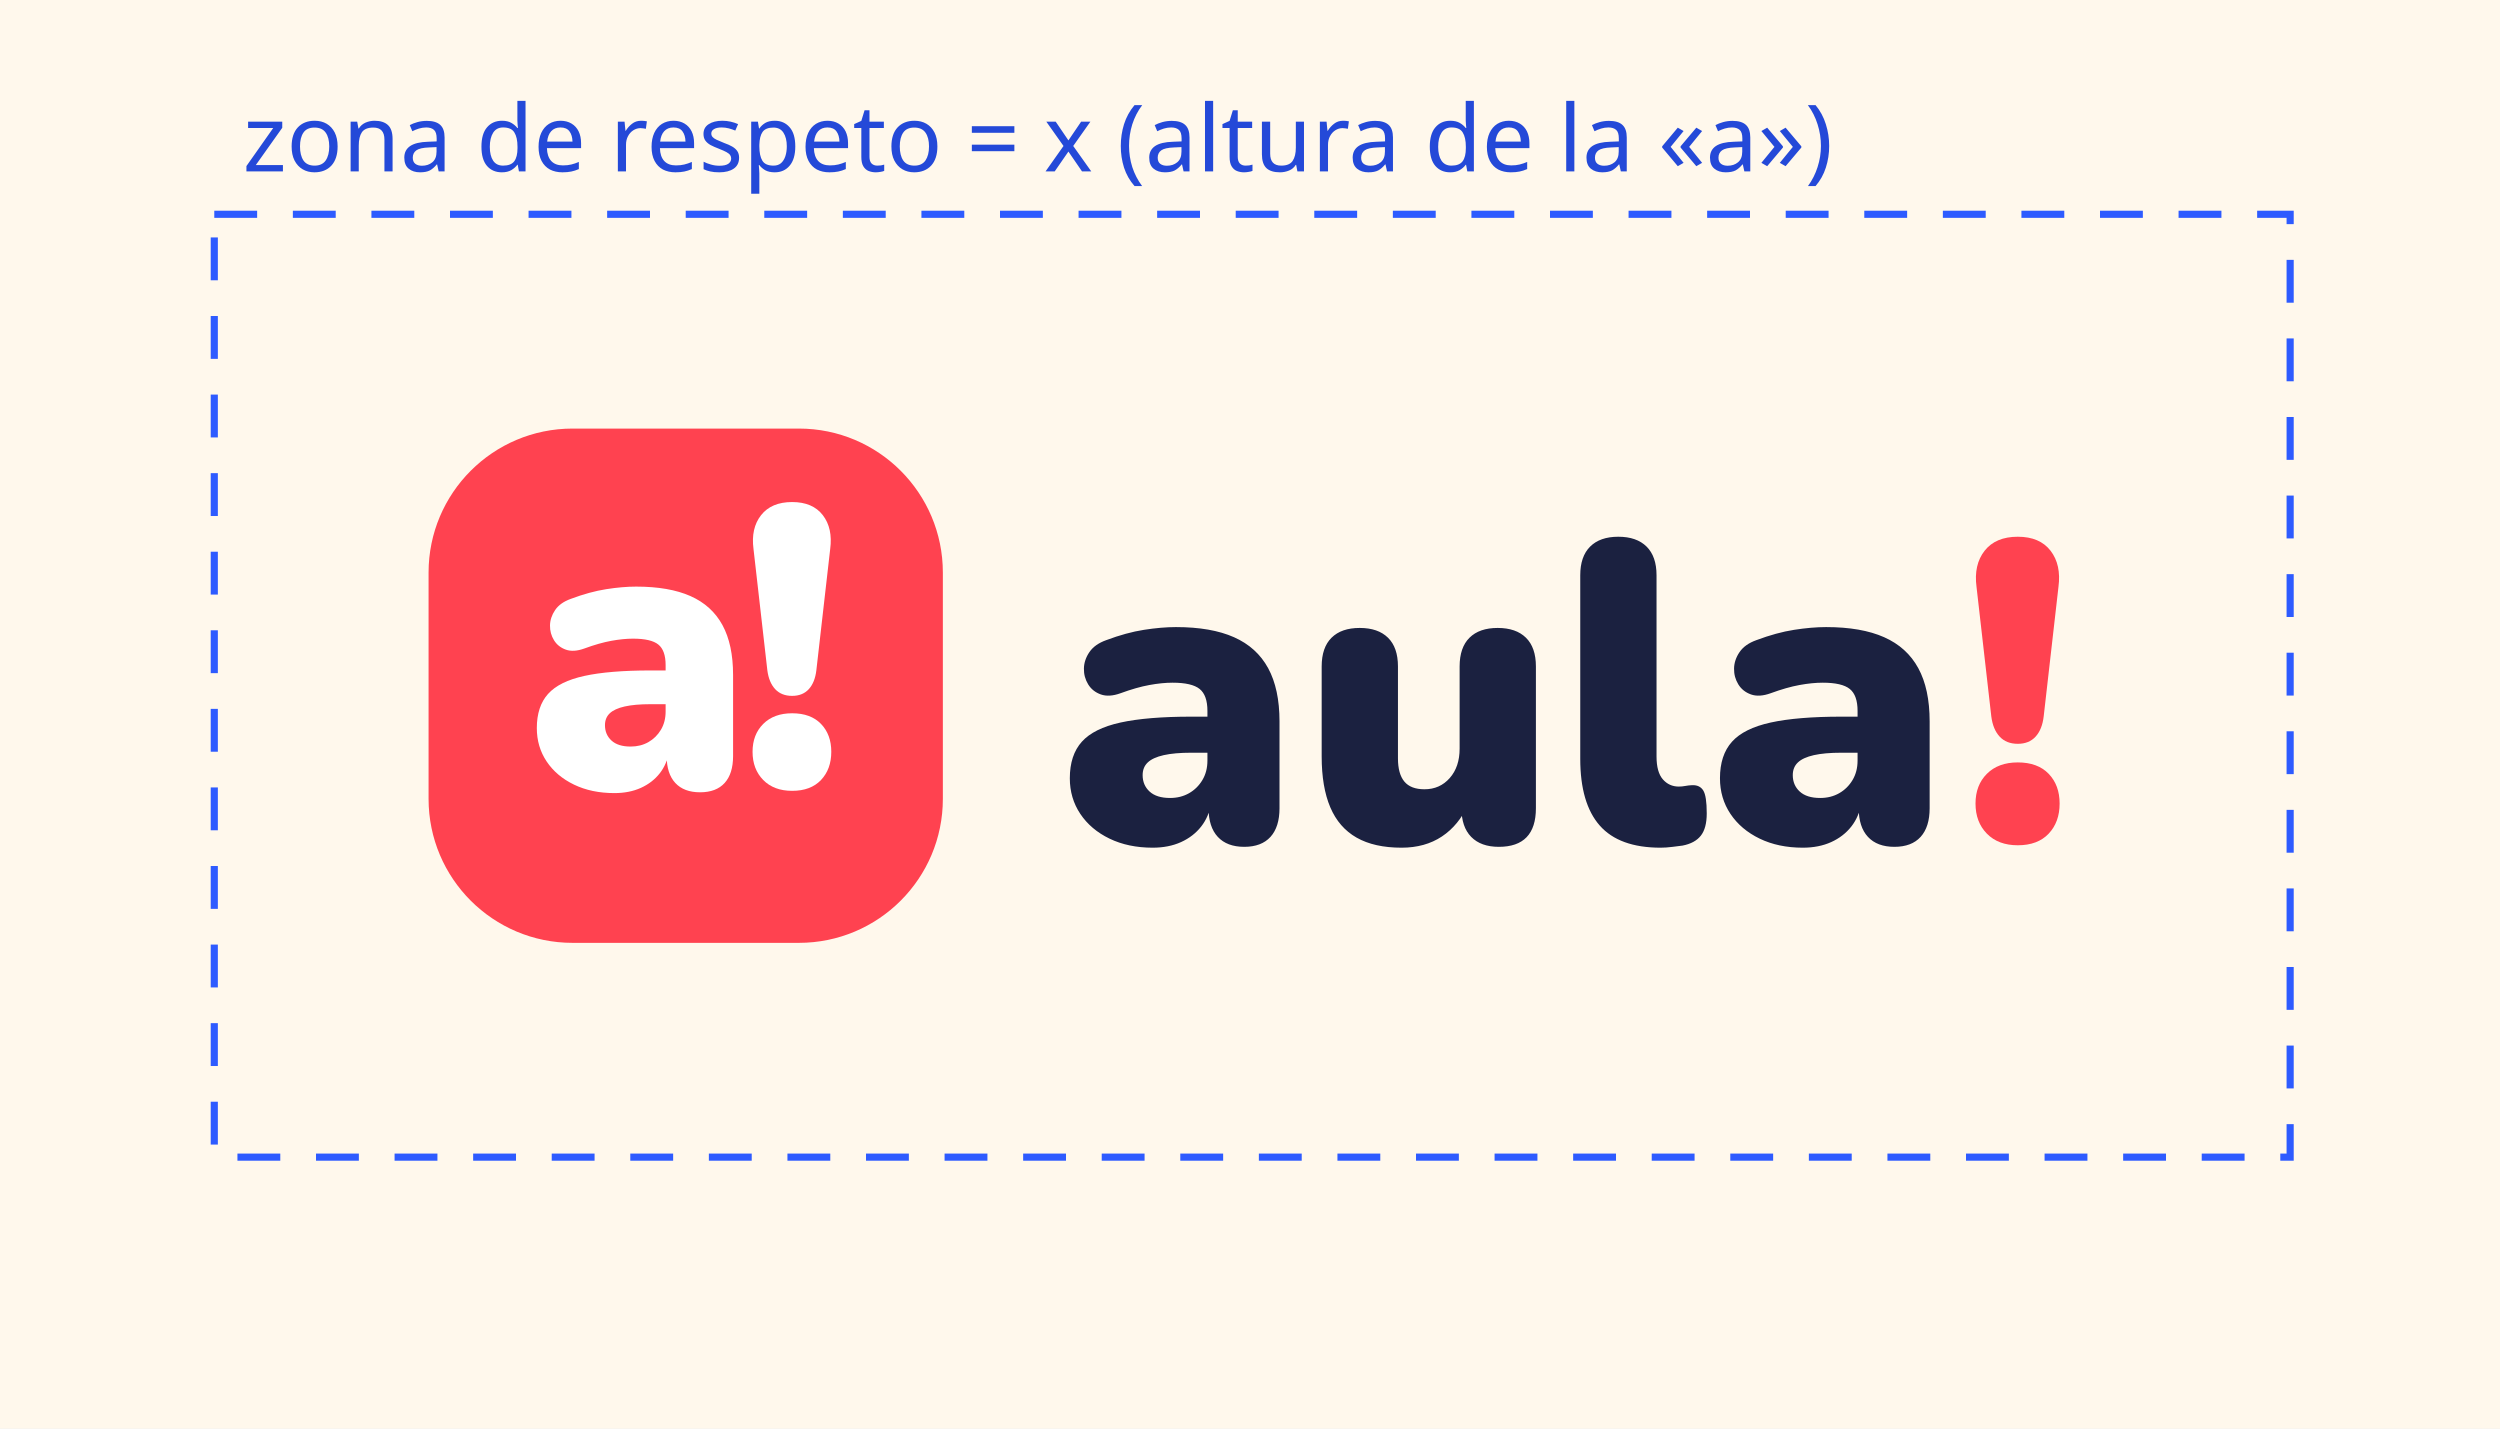
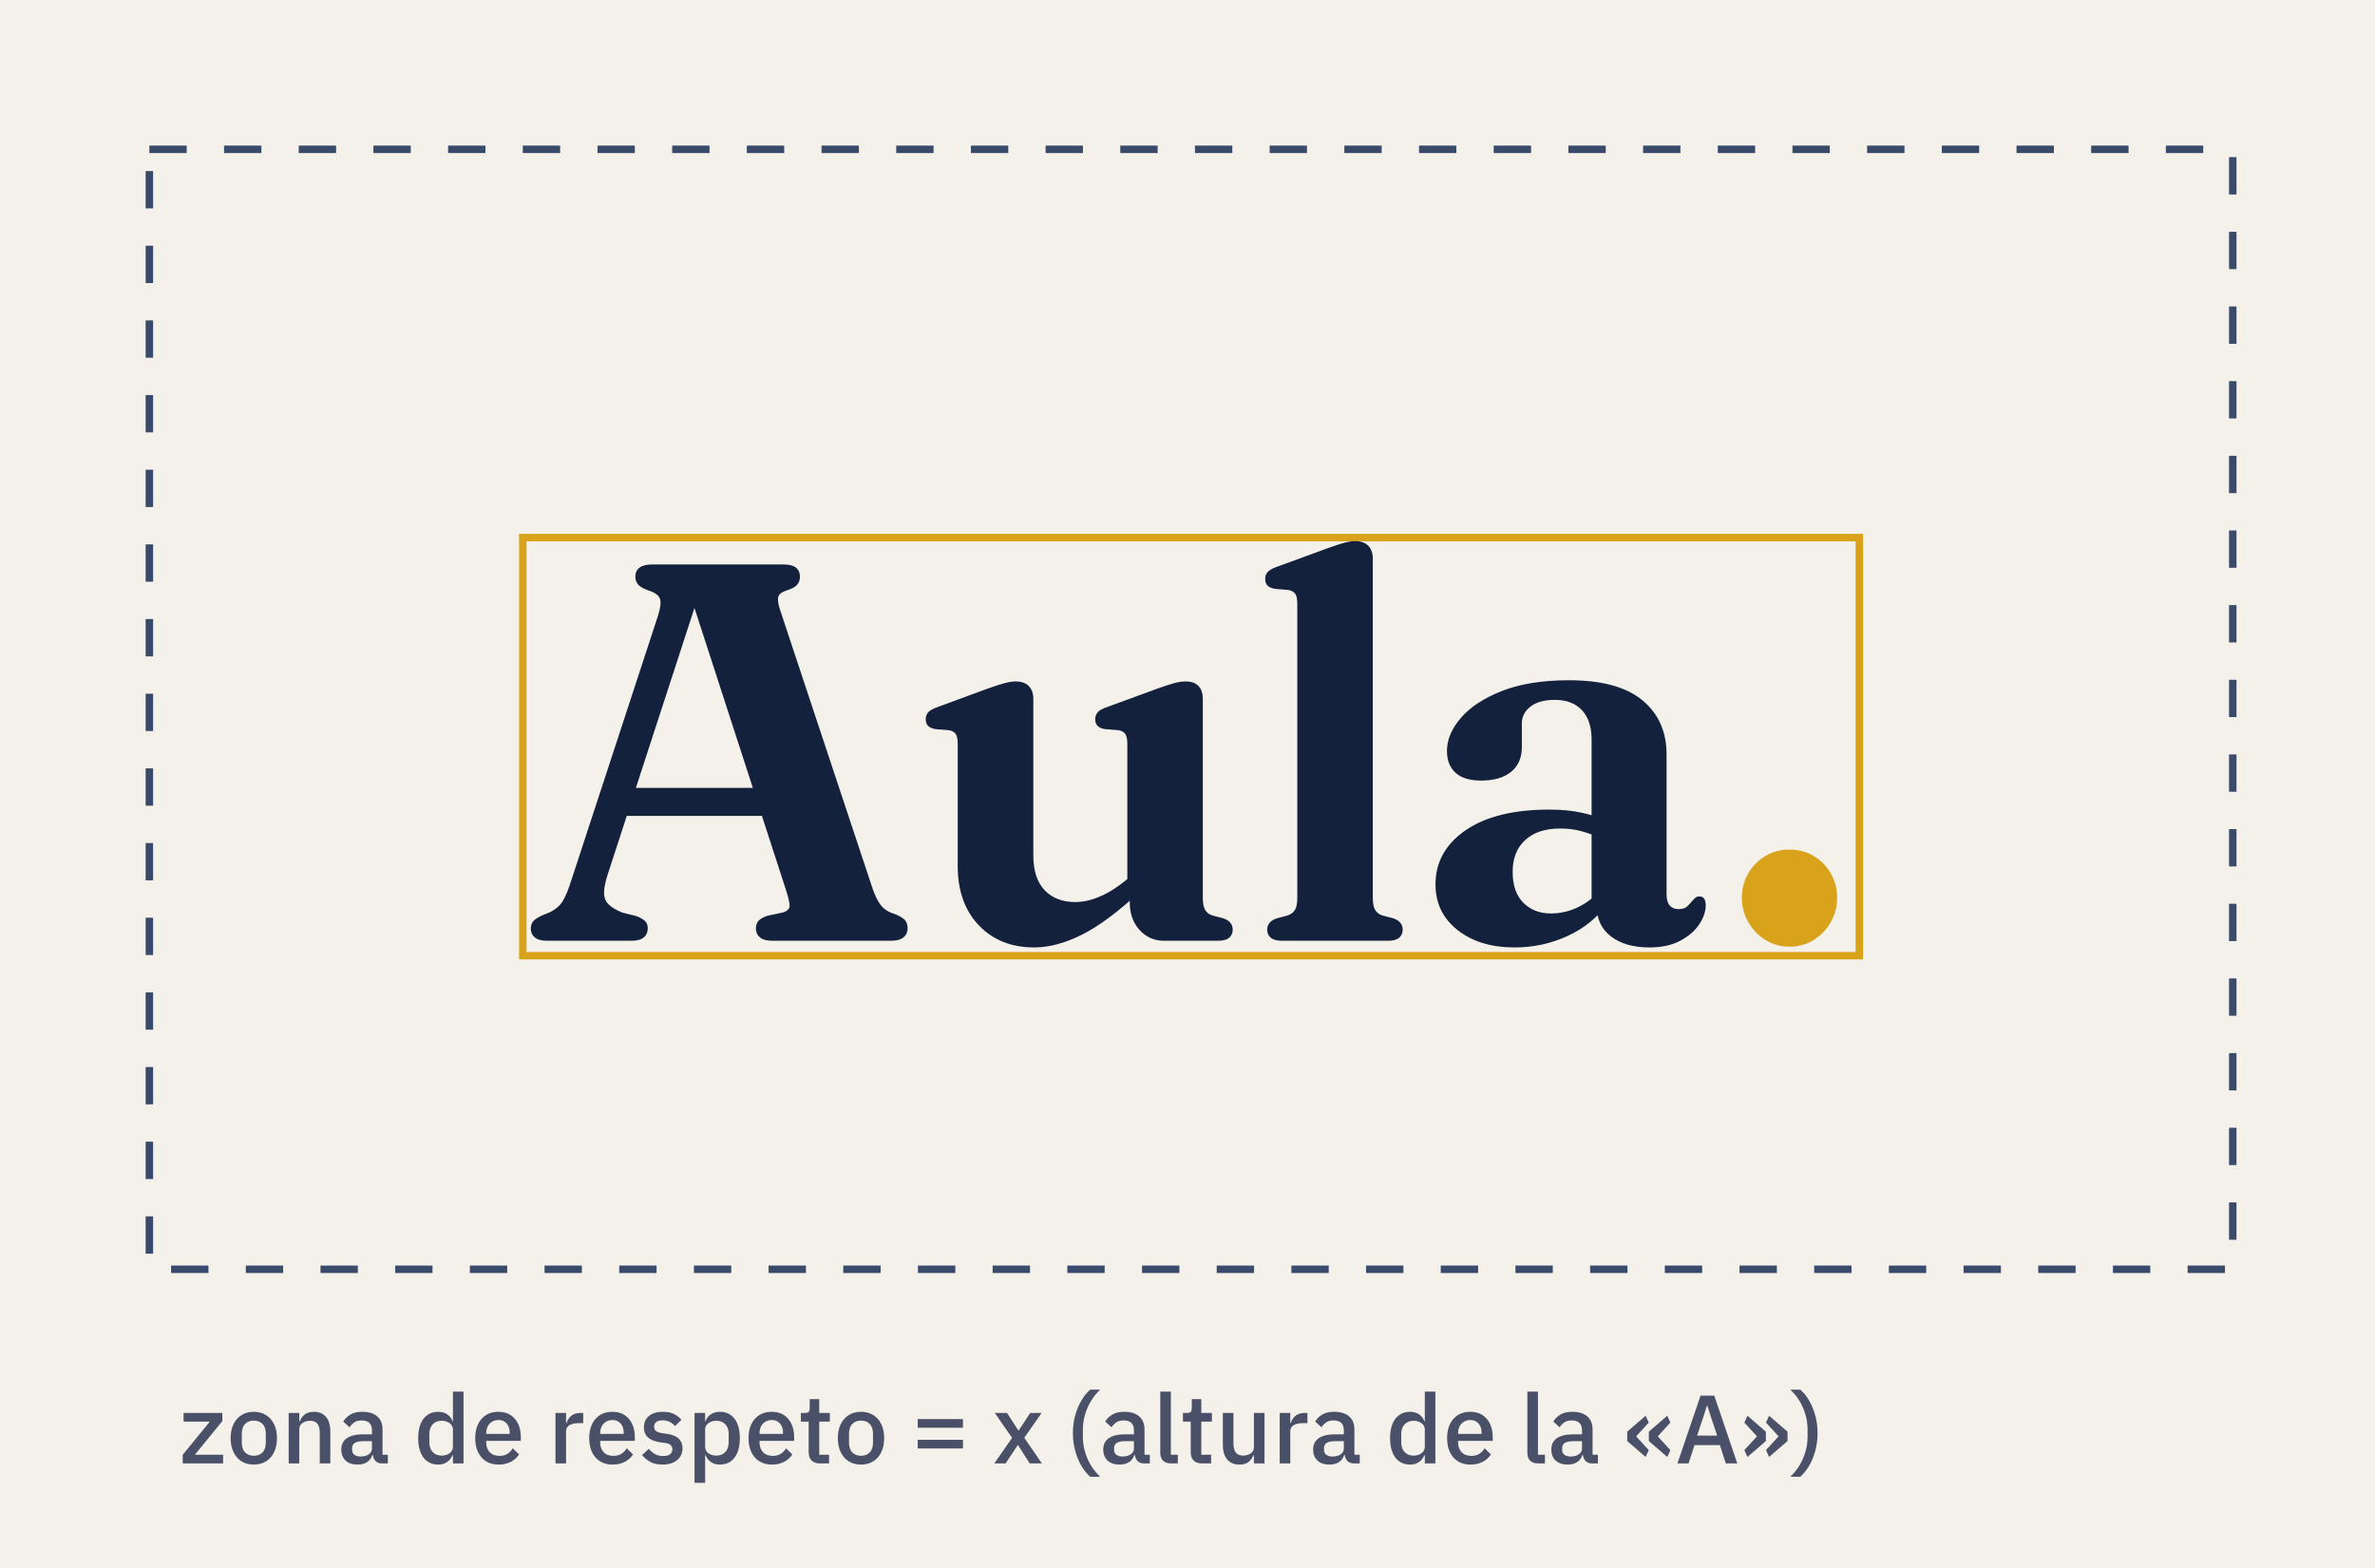
- <svg xmlns="http://www.w3.org/2000/svg" viewBox="0 0 350 200" width="350" height="200">
-   <rect width="350" height="200" fill="#FFF8EC" />
-   <rect x="30" y="30" width="290.62" height="132" fill="none" stroke="#2E5BFF" stroke-dasharray="6 5" />
-   <text x="34" y="24" font-family="Nunito,sans-serif" font-size="13" fill="#2449D8">zona de respeto = x (altura de la «a»)</text>
-   <rect x="60" y="60" width="72" height="72" rx="20.16" fill="#FF4250" />
-   <path d="M86.006 111.033Q82.814 111.033 80.358 109.846Q77.902 108.659 76.528 106.604Q75.155 104.549 75.155 101.934Q75.155 98.901 76.727 97.15Q78.3 95.399 81.802 94.631Q85.304 93.863 91.078 93.863H94.173V98.587H91.062Q88.871 98.587 87.457 98.906Q86.042 99.226 85.369 99.861Q84.696 100.496 84.696 101.525Q84.696 102.841 85.611 103.679Q86.526 104.518 88.291 104.518Q89.678 104.518 90.769 103.899Q91.861 103.279 92.524 102.175Q93.187 101.071 93.187 99.608V93.114Q93.187 91.059 92.166 90.236Q91.146 89.412 88.62 89.412Q87.243 89.412 85.576 89.716Q83.91 90.019 81.796 90.795Q80.299 91.336 79.216 90.95Q78.132 90.564 77.558 89.629Q76.983 88.694 77.001 87.565Q77.019 86.435 77.719 85.406Q78.419 84.376 79.917 83.84Q82.572 82.844 84.869 82.485Q87.166 82.125 89.06 82.125Q93.677 82.125 96.665 83.45Q99.653 84.775 101.142 87.508Q102.631 90.24 102.631 94.494V105.856Q102.631 108.315 101.448 109.618Q100.265 110.921 98.011 110.921Q95.757 110.921 94.546 109.618Q93.335 108.315 93.335 105.856V104.416L93.677 105.169Q93.391 106.955 92.365 108.262Q91.34 109.568 89.724 110.301Q88.109 111.033 86.006 111.033Z" fill="#FFFFFF" />
-   <path d="M110.897 97.422Q109.4 97.422 108.523 96.479Q107.647 95.536 107.427 93.834L105.491 76.864Q105.107 73.961 106.551 72.124Q107.994 70.286 110.897 70.286Q113.78 70.286 115.195 72.124Q116.611 73.961 116.227 76.864L114.291 93.834Q114.092 95.536 113.233 96.479Q112.374 97.422 110.897 97.422ZM110.897 110.717Q108.342 110.717 106.85 109.197Q105.358 107.677 105.358 105.25Q105.358 102.843 106.85 101.351Q108.342 99.859 110.897 99.859Q113.508 99.859 114.944 101.351Q116.38 102.843 116.38 105.25Q116.38 107.677 114.944 109.197Q113.508 110.717 110.897 110.717Z" fill="#FFFFFF" />
-   <path d="M161.368 118.677Q157.959 118.677 155.334 117.408Q152.71 116.14 151.243 113.944Q149.775 111.748 149.775 108.955Q149.775 105.715 151.455 103.844Q153.135 101.973 156.877 101.153Q160.619 100.332 166.787 100.332H170.094V105.38H166.771Q164.43 105.38 162.919 105.721Q161.407 106.061 160.688 106.74Q159.969 107.418 159.969 108.519Q159.969 109.924 160.947 110.82Q161.924 111.716 163.81 111.716Q165.292 111.716 166.458 111.054Q167.624 110.392 168.332 109.213Q169.04 108.033 169.04 106.47V99.532Q169.04 97.336 167.95 96.457Q166.86 95.577 164.162 95.577Q162.69 95.577 160.91 95.902Q159.13 96.226 156.871 97.054Q155.272 97.633 154.114 97.22Q152.957 96.808 152.343 95.809Q151.729 94.81 151.748 93.603Q151.767 92.397 152.515 91.297Q153.263 90.197 154.863 89.624Q157.7 88.56 160.154 88.176Q162.608 87.792 164.632 87.792Q169.565 87.792 172.757 89.208Q175.949 90.623 177.54 93.542Q179.131 96.461 179.131 101.006V113.146Q179.131 115.772 177.867 117.164Q176.603 118.557 174.195 118.557Q171.787 118.557 170.493 117.164Q169.199 115.772 169.199 113.146V111.607L169.564 112.411Q169.259 114.32 168.163 115.716Q167.067 117.112 165.341 117.894Q163.615 118.677 161.368 118.677ZM196.217 118.677Q192.404 118.677 189.927 117.269Q187.45 115.862 186.242 113.028Q185.034 110.193 185.034 105.905V93.301Q185.034 90.653 186.415 89.282Q187.797 87.912 190.363 87.912Q192.929 87.912 194.321 89.282Q195.714 90.653 195.714 93.301V106.179Q195.714 108.341 196.61 109.419Q197.506 110.498 199.423 110.498Q201.58 110.498 202.964 108.926Q204.347 107.354 204.347 104.815V93.301Q204.347 90.653 205.729 89.282Q207.11 87.912 209.676 87.912Q212.243 87.912 213.635 89.282Q215.027 90.653 215.027 93.301V113.146Q215.027 118.557 209.835 118.557Q207.328 118.557 205.966 117.164Q204.604 115.772 204.604 113.146V109.659L205.559 112.608Q204.222 115.541 201.864 117.109Q199.505 118.677 196.217 118.677ZM232.481 118.677Q226.697 118.677 223.966 115.578Q221.235 112.479 221.235 106.231V80.533Q221.235 77.906 222.617 76.525Q223.998 75.143 226.565 75.143Q229.131 75.143 230.523 76.525Q231.915 77.906 231.915 80.533V105.909Q231.915 108.094 232.798 109.108Q233.681 110.121 235.036 110.121Q235.478 110.121 235.936 110.034Q236.394 109.946 236.891 109.925Q237.961 109.881 238.453 110.662Q238.944 111.443 238.944 113.872Q238.944 115.947 238.114 116.998Q237.284 118.048 235.56 118.382Q235.074 118.442 234.165 118.559Q233.256 118.677 232.481 118.677ZM252.388 118.677Q248.979 118.677 246.354 117.408Q243.73 116.14 242.263 113.944Q240.795 111.748 240.795 108.955Q240.795 105.715 242.475 103.844Q244.155 101.973 247.897 101.153Q251.639 100.332 257.807 100.332H261.114V105.38H257.791Q255.45 105.38 253.939 105.721Q252.427 106.061 251.708 106.74Q250.989 107.418 250.989 108.519Q250.989 109.924 251.967 110.82Q252.944 111.716 254.83 111.716Q256.312 111.716 257.478 111.054Q258.644 110.392 259.352 109.213Q260.06 108.033 260.06 106.47V99.532Q260.06 97.336 258.97 96.457Q257.88 95.577 255.182 95.577Q253.71 95.577 251.93 95.902Q250.15 96.226 247.891 97.054Q246.292 97.633 245.134 97.22Q243.977 96.808 243.363 95.809Q242.749 94.81 242.768 93.603Q242.787 92.397 243.535 91.297Q244.283 90.197 245.883 89.624Q248.72 88.56 251.174 88.176Q253.628 87.792 255.652 87.792Q260.585 87.792 263.777 89.208Q266.969 90.623 268.56 93.542Q270.151 96.461 270.151 101.006V113.146Q270.151 115.772 268.887 117.164Q267.623 118.557 265.215 118.557Q262.807 118.557 261.513 117.164Q260.219 115.772 260.219 113.146V111.607L260.584 112.411Q260.279 114.32 259.183 115.716Q258.087 117.112 256.361 117.894Q254.635 118.677 252.388 118.677Z" fill="#1B2140" />
-   <path d="M282.49 104.134Q280.89 104.134 279.953 103.127Q279.017 102.12 278.782 100.301L276.714 82.171Q276.304 79.069 277.846 77.106Q279.388 75.143 282.49 75.143Q285.569 75.143 287.081 77.106Q288.594 79.069 288.184 82.171L286.116 100.301Q285.902 102.12 284.985 103.127Q284.068 104.134 282.49 104.134ZM282.49 118.338Q279.76 118.338 278.166 116.714Q276.572 115.09 276.572 112.497Q276.572 109.926 278.166 108.332Q279.76 106.738 282.49 106.738Q285.279 106.738 286.813 108.332Q288.347 109.926 288.347 112.497Q288.347 115.09 286.813 116.714Q285.279 118.338 282.49 118.338Z" fill="#FF4250" />
+ <svg xmlns="http://www.w3.org/2000/svg" viewBox="0 0 318 210" width="318" height="210">
+   <rect width="318.956" height="210" fill="#F4F1EA" />
+   <rect x="20" y="20" width="278.956" height="150" fill="none" stroke="#3A4A6B" stroke-dasharray="5 5" />
+   <rect x="70" y="72" width="178.956" height="56" fill="none" stroke="#D9A21B" stroke-width="1" />
+   <path d="M29.869 196.0H24.462V194.851L28.094 190.402H24.579V189.242H29.771V190.333L26.089 194.84H29.869ZM33.982 196.156Q33.041 196.156 32.344 195.721Q31.648 195.285 31.264 194.49Q30.881 193.695 30.881 192.618Q30.881 191.536 31.264 190.746Q31.648 189.957 32.344 189.522Q33.041 189.086 33.982 189.086Q34.924 189.086 35.62 189.522Q36.316 189.957 36.7 190.746Q37.083 191.536 37.083 192.618Q37.083 193.695 36.7 194.49Q36.316 195.285 35.62 195.721Q34.924 196.156 33.982 196.156ZM33.982 194.978Q34.711 194.978 35.149 194.527Q35.588 194.076 35.588 193.194V192.048Q35.588 191.16 35.149 190.712Q34.711 190.264 33.982 190.264Q33.267 190.264 32.822 190.712Q32.376 191.16 32.376 192.048V193.194Q32.376 194.076 32.822 194.527Q33.267 194.978 33.982 194.978ZM40.071 196.0H38.653V189.242H40.071V190.362H40.134Q40.353 189.806 40.804 189.446Q41.256 189.086 42.032 189.086Q43.072 189.086 43.651 189.772Q44.231 190.457 44.231 191.708V196.0H42.813V191.879Q42.813 191.089 42.505 190.689Q42.196 190.288 41.537 190.288Q41.166 190.288 40.83 190.414Q40.494 190.539 40.282 190.798Q40.071 191.057 40.071 191.446ZM51.931 196.0H51.14Q50.752 196.0 50.473 195.825Q50.193 195.649 50.048 195.323Q49.904 194.997 49.904 194.561V194.437L50.312 194.864H49.852Q49.666 195.497 49.144 195.826Q48.622 196.156 47.887 196.156Q46.838 196.156 46.266 195.607Q45.693 195.058 45.693 194.145Q45.693 193.469 46.025 193.019Q46.356 192.57 46.998 192.34Q47.64 192.109 48.581 192.109H49.802V191.546Q49.802 190.926 49.467 190.585Q49.133 190.244 48.41 190.244Q47.823 190.244 47.44 190.506Q47.058 190.768 46.807 191.162L45.961 190.393Q46.295 189.827 46.91 189.457Q47.524 189.086 48.501 189.086Q49.81 189.086 50.515 189.703Q51.219 190.321 51.219 191.448V194.84H51.931ZM49.802 193.023H48.613Q47.867 193.023 47.507 193.255Q47.146 193.487 47.146 193.931V194.171Q47.146 194.609 47.455 194.844Q47.763 195.078 48.289 195.078Q48.726 195.078 49.064 194.946Q49.402 194.814 49.602 194.57Q49.802 194.327 49.802 194ZM60.644 196.0V194.886H60.586Q60.354 195.482 59.855 195.819Q59.357 196.156 58.679 196.156Q57.836 196.156 57.232 195.735Q56.628 195.315 56.311 194.519Q55.993 193.723 55.993 192.618Q55.993 191.506 56.311 190.717Q56.628 189.927 57.232 189.507Q57.836 189.086 58.679 189.086Q59.357 189.086 59.866 189.417Q60.376 189.747 60.586 190.356H60.644V186.38H62.061V196.0ZM59.115 194.954Q59.546 194.954 59.891 194.81Q60.237 194.667 60.44 194.395Q60.644 194.123 60.644 193.744V191.453Q60.644 191.104 60.44 190.843Q60.237 190.582 59.891 190.435Q59.546 190.288 59.115 190.288Q58.382 190.288 57.936 190.769Q57.489 191.249 57.489 192.041V193.201Q57.489 193.987 57.936 194.47Q58.382 194.954 59.115 194.954ZM66.755 196.156Q65.789 196.156 65.088 195.721Q64.387 195.285 64.008 194.49Q63.628 193.695 63.628 192.618Q63.628 191.547 64.002 190.755Q64.376 189.963 65.069 189.524Q65.762 189.086 66.722 189.086Q67.719 189.086 68.388 189.536Q69.057 189.987 69.397 190.75Q69.737 191.513 69.737 192.451V192.978H65.103V193.201Q65.103 193.989 65.563 194.49Q66.023 194.991 66.887 194.991Q67.512 194.991 67.943 194.714Q68.373 194.437 68.66 193.978L69.496 194.794Q69.115 195.403 68.407 195.78Q67.698 196.156 66.755 196.156ZM66.738 190.19Q66.251 190.19 65.883 190.414Q65.514 190.638 65.308 191.036Q65.103 191.433 65.103 191.952V192.048H68.247V191.916Q68.247 191.396 68.068 191.01Q67.889 190.623 67.549 190.407Q67.21 190.19 66.738 190.19ZM75.795 196.0H74.377V189.242H75.795V190.583H75.86Q75.96 190.235 76.19 189.931Q76.421 189.626 76.797 189.434Q77.173 189.242 77.713 189.242H78.089V190.604H77.533Q76.974 190.604 76.585 190.731Q76.196 190.859 75.995 191.094Q75.795 191.33 75.795 191.689ZM82.017 196.156Q81.051 196.156 80.35 195.721Q79.649 195.285 79.27 194.49Q78.89 193.695 78.89 192.618Q78.89 191.547 79.264 190.755Q79.638 189.963 80.331 189.524Q81.024 189.086 81.984 189.086Q82.981 189.086 83.65 189.536Q84.319 189.987 84.659 190.75Q84.999 191.513 84.999 192.451V192.978H80.365V193.201Q80.365 193.989 80.825 194.49Q81.285 194.991 82.149 194.991Q82.774 194.991 83.205 194.714Q83.635 194.437 83.922 193.978L84.758 194.794Q84.377 195.403 83.669 195.78Q82.96 196.156 82.017 196.156ZM82 190.19Q81.513 190.19 81.145 190.414Q80.776 190.638 80.57 191.036Q80.365 191.433 80.365 191.952V192.048H83.509V191.916Q83.509 191.396 83.33 191.01Q83.151 190.623 82.811 190.407Q82.472 190.19 82 190.19ZM88.714 196.156Q87.763 196.156 87.109 195.815Q86.456 195.474 85.967 194.882L86.875 194.051Q87.254 194.498 87.718 194.755Q88.183 195.011 88.786 195.011Q89.41 195.011 89.717 194.772Q90.024 194.533 90.024 194.108Q90.024 193.773 89.809 193.554Q89.594 193.335 89.059 193.26L88.437 193.177Q87.76 193.08 87.257 192.846Q86.755 192.612 86.487 192.199Q86.218 191.786 86.218 191.168Q86.218 190.172 86.915 189.629Q87.611 189.086 88.721 189.086Q89.339 189.086 89.793 189.213Q90.246 189.34 90.597 189.581Q90.949 189.821 91.25 190.159L90.383 191Q90.118 190.682 89.697 190.457Q89.277 190.231 88.721 190.231Q88.151 190.231 87.865 190.458Q87.58 190.684 87.58 191.071Q87.58 191.463 87.834 191.657Q88.088 191.852 88.623 191.939L89.248 192.028Q90.366 192.186 90.876 192.677Q91.386 193.168 91.386 193.985Q91.386 194.635 91.059 195.125Q90.732 195.616 90.131 195.886Q89.531 196.156 88.714 196.156ZM92.993 198.6V189.242H94.411V190.356H94.468Q94.678 189.747 95.188 189.417Q95.698 189.086 96.376 189.086Q97.232 189.086 97.829 189.507Q98.426 189.927 98.744 190.717Q99.061 191.506 99.061 192.618Q99.061 193.723 98.744 194.519Q98.426 195.315 97.829 195.735Q97.232 196.156 96.376 196.156Q95.698 196.156 95.199 195.819Q94.701 195.482 94.468 194.886H94.411V198.6ZM95.94 194.954Q96.679 194.954 97.123 194.47Q97.566 193.987 97.566 193.201V192.041Q97.566 191.249 97.123 190.769Q96.679 190.288 95.94 190.288Q95.516 190.288 95.167 190.435Q94.818 190.582 94.614 190.843Q94.411 191.104 94.411 191.453V193.744Q94.411 194.123 94.614 194.395Q94.818 194.667 95.167 194.81Q95.516 194.954 95.94 194.954ZM103.35 196.156Q102.384 196.156 101.683 195.721Q100.982 195.285 100.603 194.49Q100.223 193.695 100.223 192.618Q100.223 191.547 100.597 190.755Q100.971 189.963 101.664 189.524Q102.357 189.086 103.317 189.086Q104.314 189.086 104.983 189.536Q105.652 189.987 105.992 190.75Q106.332 191.513 106.332 192.451V192.978H101.698V193.201Q101.698 193.989 102.158 194.49Q102.618 194.991 103.482 194.991Q104.107 194.991 104.538 194.714Q104.968 194.437 105.255 193.978L106.091 194.794Q105.71 195.403 105.002 195.78Q104.293 196.156 103.35 196.156ZM103.333 190.19Q102.846 190.19 102.478 190.414Q102.109 190.638 101.903 191.036Q101.698 191.433 101.698 191.952V192.048H104.842V191.916Q104.842 191.396 104.663 191.01Q104.484 190.623 104.144 190.407Q103.805 190.19 103.333 190.19ZM111.008 196.0H109.775Q109.047 196.0 108.662 195.605Q108.276 195.209 108.276 194.518V190.402H107.232V189.242H107.795Q108.155 189.242 108.287 189.083Q108.418 188.925 108.418 188.581V187.389H109.693V189.242H111.112V190.402H109.693V194.84H111.008ZM115.284 196.156Q114.343 196.156 113.646 195.721Q112.95 195.285 112.566 194.49Q112.183 193.695 112.183 192.618Q112.183 191.536 112.566 190.746Q112.95 189.957 113.646 189.522Q114.343 189.086 115.284 189.086Q116.226 189.086 116.922 189.522Q117.618 189.957 118.002 190.746Q118.385 191.536 118.385 192.618Q118.385 193.695 118.002 194.49Q117.618 195.285 116.922 195.721Q116.226 196.156 115.284 196.156ZM115.284 194.978Q116.013 194.978 116.451 194.527Q116.89 194.076 116.89 193.194V192.048Q116.89 191.16 116.451 190.712Q116.013 190.264 115.284 190.264Q114.569 190.264 114.124 190.712Q113.678 191.16 113.678 192.048V193.194Q113.678 194.076 114.124 194.527Q114.569 194.978 115.284 194.978ZM128.936 191.22H122.878V190.058H128.936ZM128.936 193.997H122.878V192.836H128.936ZM133.131 196.0 135.514 192.581 133.202 189.242H134.835L136.355 191.588H136.399L137.94 189.242H139.469L137.147 192.564L139.504 196.0H137.871L136.312 193.546H136.268L134.649 196.0ZM143.657 191.944Q143.657 190.683 143.963 189.572Q144.27 188.46 144.794 187.57Q145.319 186.679 145.976 186.12H147.314Q146.61 186.77 146.085 187.632Q145.561 188.494 145.277 189.471Q144.992 190.449 144.992 191.442V192.472Q144.992 193.482 145.283 194.466Q145.574 195.45 146.096 196.304Q146.618 197.157 147.314 197.787H145.971Q145.339 197.241 144.811 196.354Q144.283 195.467 143.97 194.336Q143.657 193.205 143.657 191.944ZM153.955 196.0H153.164Q152.776 196.0 152.497 195.825Q152.217 195.649 152.072 195.323Q151.928 194.997 151.928 194.561V194.437L152.336 194.864H151.876Q151.69 195.497 151.168 195.826Q150.646 196.156 149.911 196.156Q148.862 196.156 148.29 195.607Q147.717 195.058 147.717 194.145Q147.717 193.469 148.049 193.019Q148.38 192.57 149.022 192.34Q149.664 192.109 150.605 192.109H151.826V191.546Q151.826 190.926 151.491 190.585Q151.157 190.244 150.434 190.244Q149.847 190.244 149.464 190.506Q149.082 190.768 148.831 191.162L147.985 190.393Q148.319 189.827 148.934 189.457Q149.548 189.086 150.525 189.086Q151.834 189.086 152.539 189.703Q153.243 190.321 153.243 191.448V194.84H153.955ZM151.826 193.023H150.637Q149.891 193.023 149.531 193.255Q149.17 193.487 149.17 193.931V194.171Q149.17 194.609 149.479 194.844Q149.787 195.078 150.313 195.078Q150.75 195.078 151.088 194.946Q151.426 194.814 151.626 194.57Q151.826 194.327 151.826 194ZM157.704 196.0H156.803Q156.076 196.0 155.715 195.62Q155.354 195.239 155.354 194.582V186.38H156.772V194.84H157.704ZM162.163 196.0H160.93Q160.202 196.0 159.817 195.605Q159.431 195.209 159.431 194.518V190.402H158.387V189.242H158.95Q159.31 189.242 159.442 189.083Q159.573 188.925 159.573 188.581V187.389H160.848V189.242H162.267V190.402H160.848V194.84H162.163ZM167.894 196.0V194.886H167.836Q167.652 195.383 167.219 195.77Q166.785 196.156 165.94 196.156Q164.908 196.156 164.321 195.473Q163.734 194.789 163.734 193.539V189.242H165.151V193.363Q165.151 194.143 165.472 194.549Q165.792 194.954 166.446 194.954Q166.812 194.954 167.144 194.828Q167.476 194.703 167.685 194.445Q167.894 194.186 167.894 193.794V189.242H169.311V196.0ZM172.762 196.0H171.344V189.242H172.762V190.583H172.827Q172.927 190.235 173.157 189.931Q173.388 189.626 173.764 189.434Q174.14 189.242 174.68 189.242H175.056V190.604H174.5Q173.941 190.604 173.552 190.731Q173.163 190.859 172.962 191.094Q172.762 191.33 172.762 191.689ZM182.061 196.0H181.27Q180.882 196.0 180.603 195.825Q180.323 195.649 180.178 195.323Q180.034 194.997 180.034 194.561V194.437L180.442 194.864H179.982Q179.796 195.497 179.274 195.826Q178.752 196.156 178.017 196.156Q176.968 196.156 176.396 195.607Q175.823 195.058 175.823 194.145Q175.823 193.469 176.155 193.019Q176.486 192.57 177.128 192.34Q177.77 192.109 178.711 192.109H179.932V191.546Q179.932 190.926 179.597 190.585Q179.263 190.244 178.54 190.244Q177.953 190.244 177.57 190.506Q177.188 190.768 176.937 191.162L176.091 190.393Q176.425 189.827 177.04 189.457Q177.654 189.086 178.631 189.086Q179.94 189.086 180.645 189.703Q181.349 190.321 181.349 191.448V194.84H182.061ZM179.932 193.023H178.743Q177.997 193.023 177.637 193.255Q177.276 193.487 177.276 193.931V194.171Q177.276 194.609 177.585 194.844Q177.893 195.078 178.419 195.078Q178.856 195.078 179.194 194.946Q179.532 194.814 179.732 194.57Q179.932 194.327 179.932 194ZM190.774 196.0V194.886H190.716Q190.484 195.482 189.985 195.819Q189.487 196.156 188.809 196.156Q187.966 196.156 187.362 195.735Q186.758 195.315 186.441 194.519Q186.123 193.723 186.123 192.618Q186.123 191.506 186.441 190.717Q186.758 189.927 187.362 189.507Q187.966 189.086 188.809 189.086Q189.487 189.086 189.996 189.417Q190.506 189.747 190.716 190.356H190.774V186.38H192.191V196.0ZM189.245 194.954Q189.676 194.954 190.021 194.81Q190.367 194.667 190.57 194.395Q190.774 194.123 190.774 193.744V191.453Q190.774 191.104 190.57 190.843Q190.367 190.582 190.021 190.435Q189.676 190.288 189.245 190.288Q188.512 190.288 188.066 190.769Q187.619 191.249 187.619 192.041V193.201Q187.619 193.987 188.066 194.47Q188.512 194.954 189.245 194.954ZM196.885 196.156Q195.919 196.156 195.218 195.721Q194.517 195.285 194.138 194.49Q193.758 193.695 193.758 192.618Q193.758 191.547 194.132 190.755Q194.506 189.963 195.199 189.524Q195.892 189.086 196.852 189.086Q197.849 189.086 198.518 189.536Q199.187 189.987 199.527 190.75Q199.867 191.513 199.867 192.451V192.978H195.233V193.201Q195.233 193.989 195.693 194.49Q196.153 194.991 197.017 194.991Q197.642 194.991 198.073 194.714Q198.503 194.437 198.79 193.978L199.626 194.794Q199.245 195.403 198.537 195.78Q197.828 196.156 196.885 196.156ZM196.868 190.19Q196.381 190.19 196.013 190.414Q195.644 190.638 195.438 191.036Q195.233 191.433 195.233 191.952V192.048H198.377V191.916Q198.377 191.396 198.198 191.01Q198.019 190.623 197.679 190.407Q197.34 190.19 196.868 190.19ZM206.857 196.0H205.956Q205.229 196.0 204.868 195.62Q204.507 195.239 204.507 194.582V186.38H205.925V194.84H206.857ZM213.95 196.0H213.159Q212.771 196.0 212.492 195.825Q212.212 195.649 212.067 195.323Q211.923 194.997 211.923 194.561V194.437L212.331 194.864H211.871Q211.685 195.497 211.163 195.826Q210.641 196.156 209.906 196.156Q208.857 196.156 208.285 195.607Q207.712 195.058 207.712 194.145Q207.712 193.469 208.044 193.019Q208.375 192.57 209.017 192.34Q209.659 192.109 210.6 192.109H211.821V191.546Q211.821 190.926 211.486 190.585Q211.152 190.244 210.429 190.244Q209.842 190.244 209.459 190.506Q209.077 190.768 208.826 191.162L207.98 190.393Q208.314 189.827 208.929 189.457Q209.543 189.086 210.52 189.086Q211.829 189.086 212.534 189.703Q213.238 190.321 213.238 191.448V194.84H213.95ZM211.821 193.023H210.632Q209.886 193.023 209.526 193.255Q209.165 193.487 209.165 193.931V194.171Q209.165 194.609 209.474 194.844Q209.782 195.078 210.308 195.078Q210.745 195.078 211.083 194.946Q211.421 194.814 211.621 194.57Q211.821 194.327 211.821 194ZM220.76 194.219 220.343 195.132 217.88 193.007V191.742L220.343 189.617L220.76 190.53L219.087 192.362V192.388ZM223.655 194.219 223.237 195.132 220.775 193.007V191.742L223.237 189.617L223.655 190.53L221.981 192.362V192.388ZM232.612 196.0H231.079L230.28 193.544H226.886L226.087 196.0H224.599L227.694 186.926H229.534ZM229.919 192.277 229.024 189.587 228.607 188.273H228.542L228.129 189.587L227.235 192.277ZM233.562 194.219 235.236 192.388V192.362L233.562 190.53L233.979 189.617L236.442 191.742V193.007L233.979 195.132ZM236.457 194.219 238.13 192.388V192.362L236.457 190.53L236.874 189.617L239.337 191.742V193.007L236.874 195.132ZM243.361 191.944Q243.361 193.199 243.051 194.328Q242.741 195.456 242.216 196.343Q241.691 197.229 241.041 197.787H239.704Q240.406 197.151 240.927 196.29Q241.449 195.428 241.737 194.446Q242.025 193.465 242.025 192.472V191.442Q242.025 190.432 241.738 189.452Q241.451 188.471 240.933 187.615Q240.415 186.759 239.704 186.12H241.047Q241.699 186.673 242.221 187.561Q242.743 188.449 243.052 189.563Q243.361 190.677 243.361 191.944Z" fill="#4A5068" />
+   <path d="M82.564 105.523H103.826L103.977 109.274H82.305ZM86.733 124.358Q86.733 125.093 86.207 125.546Q85.682 126.0 84.537 126.0H73.269Q72.146 126.0 71.609 125.554Q71.073 125.107 71.073 124.373Q71.073 123.797 71.368 123.422Q71.663 123.048 72.47 122.652L73.643 122.17Q74.73 121.637 75.299 120.766Q75.868 119.895 76.559 117.713L88.087 82.512Q88.591 80.949 88.375 80.237Q88.159 79.524 86.877 79.099Q85.869 78.754 85.469 78.318Q85.07 77.882 85.07 77.213Q85.07 76.457 85.631 76.028Q86.193 75.6 87.323 75.6H104.905Q106.05 75.6 106.579 76.028Q107.108 76.457 107.108 77.198Q107.108 77.911 106.709 78.343Q106.309 78.775 105.395 79.056Q104.408 79.358 104.225 79.891Q104.041 80.424 104.43 81.633L116.685 118.563Q117.253 120.348 117.909 121.198Q118.564 122.047 119.723 122.386Q120.81 122.818 121.167 123.232Q121.523 123.646 121.523 124.358Q121.523 125.093 120.972 125.546Q120.421 126.0 119.291 126.0H103.415Q102.292 126.0 101.752 125.546Q101.212 125.093 101.212 124.358Q101.212 123.703 101.576 123.314Q101.939 122.926 102.746 122.652L104.819 122.213Q105.741 121.911 105.723 121.284Q105.705 120.658 105.244 119.218L92.5 79.927L93.71 79.2L81.354 117.159Q80.879 118.649 80.879 119.581Q80.879 120.514 81.466 121.108Q82.053 121.702 83.313 122.22L85.206 122.695Q85.962 122.983 86.347 123.336Q86.733 123.689 86.733 124.358ZM151.266 120.831V119.038L150.942 118.908V99.633Q150.942 98.683 150.658 98.294Q150.374 97.906 149.783 97.798L147.861 97.646Q147.191 97.495 146.918 97.175Q146.644 96.854 146.644 96.336Q146.644 95.767 146.986 95.386Q147.328 95.004 148.286 94.68L155.017 92.21Q156.371 91.728 157.203 91.498Q158.034 91.267 158.783 91.267Q159.921 91.267 160.486 91.901Q161.051 92.534 161.051 93.557V120.24Q161.051 121.342 161.368 121.871Q161.685 122.4 162.325 122.609L163.715 122.969Q164.392 123.178 164.723 123.574Q165.054 123.97 165.054 124.495Q165.054 125.201 164.575 125.6Q164.097 126.0 163.081 126.0H155.86Q153.887 126.0 152.577 124.549Q151.266 123.098 151.266 120.831ZM128.234 115.992V99.633Q128.234 98.683 127.956 98.294Q127.679 97.906 127.053 97.798L125.166 97.646Q124.497 97.495 124.223 97.175Q123.95 96.854 123.95 96.336Q123.95 95.767 124.292 95.386Q124.634 95.004 125.591 94.68L132.287 92.21Q133.705 91.706 134.544 91.487Q135.383 91.267 135.966 91.267Q137.169 91.267 137.763 91.901Q138.357 92.534 138.357 93.557V114.53Q138.357 117.663 139.879 119.239Q141.402 120.816 143.973 120.816Q145.564 120.816 147.353 120.039Q149.142 119.261 151.058 117.641L152.505 116.381L154.154 118.087L152.742 119.326Q148.221 123.516 144.83 125.204Q141.438 126.893 138.472 126.893Q133.893 126.893 131.063 123.934Q128.234 120.974 128.234 115.992ZM183.81 74.779V120.24Q183.81 121.342 184.127 121.871Q184.444 122.4 185.085 122.609L186.474 122.969Q187.151 123.178 187.482 123.574Q187.813 123.97 187.813 124.495Q187.813 125.201 187.335 125.6Q186.856 126.0 185.841 126.0H171.65Q170.649 126.0 170.159 125.6Q169.67 125.201 169.67 124.495Q169.67 123.984 169.994 123.588Q170.318 123.192 171.016 122.983L172.413 122.609Q173.068 122.386 173.385 121.871Q173.702 121.356 173.702 120.255V80.841Q173.702 79.905 173.417 79.517Q173.133 79.128 172.506 79.02L170.62 78.854Q169.95 78.703 169.677 78.39Q169.403 78.077 169.403 77.544Q169.403 76.975 169.745 76.601Q170.087 76.226 171.045 75.888L177.741 73.433Q179.159 72.914 179.998 72.695Q180.837 72.475 181.42 72.475Q182.622 72.475 183.216 73.109Q183.81 73.742 183.81 74.779ZM213.798 121.406V120.665L213.107 120.521V99.051Q213.107 96.516 211.822 95.126Q210.537 93.737 208.197 93.737Q206.065 93.737 204.917 94.64Q203.769 95.544 203.769 96.869V100.058Q203.769 102.197 202.336 103.37Q200.903 104.544 198.275 104.544Q196.029 104.544 194.884 103.493Q193.739 102.442 193.739 100.591Q193.739 98.316 195.608 96.145Q197.476 93.974 201.112 92.542Q204.748 91.109 210.076 91.109Q216.678 91.109 219.911 93.791Q223.144 96.473 223.144 101.038V119.743Q223.144 120.78 223.558 121.27Q223.972 121.759 224.735 121.759Q225.534 121.759 225.919 121.385Q226.305 121.011 226.6 120.643Q226.809 120.406 227.01 120.233Q227.212 120.06 227.529 120.06Q227.997 120.06 228.191 120.377Q228.385 120.694 228.385 121.248Q228.385 122.472 227.539 123.768Q226.693 125.064 225.012 125.978Q223.331 126.893 220.854 126.893Q217.622 126.893 215.71 125.424Q213.798 123.955 213.798 121.406ZM192.206 118.447Q192.206 113.983 196.227 111.208Q200.248 108.432 207.448 108.432Q209.802 108.432 211.685 108.828Q213.568 109.224 214.95 109.879L214.144 112.19Q212.898 111.629 211.635 111.298Q210.371 110.966 208.874 110.966Q205.9 110.966 204.219 112.507Q202.537 114.048 202.537 116.755Q202.537 119.484 203.97 120.913Q205.403 122.343 207.664 122.343Q209.601 122.343 211.39 121.453Q213.179 120.564 214.41 118.994L215.202 121.054Q213.201 123.84 209.874 125.366Q206.548 126.893 202.79 126.893Q198.102 126.893 195.154 124.56Q192.206 122.227 192.206 118.447Z" fill="#14213D" />
+   <path d="M239.59 126.792Q237.818 126.792 236.374 125.888Q234.93 124.985 234.077 123.487Q233.224 121.99 233.224 120.27Q233.224 118.469 234.077 116.989Q234.93 115.51 236.374 114.649Q237.818 113.789 239.59 113.789Q241.416 113.789 242.853 114.649Q244.29 115.51 245.136 116.989Q245.982 118.469 245.982 120.27Q245.982 121.99 245.136 123.487Q244.29 124.985 242.853 125.888Q241.416 126.792 239.59 126.792Z" fill="#D9A21B" />
</svg>
